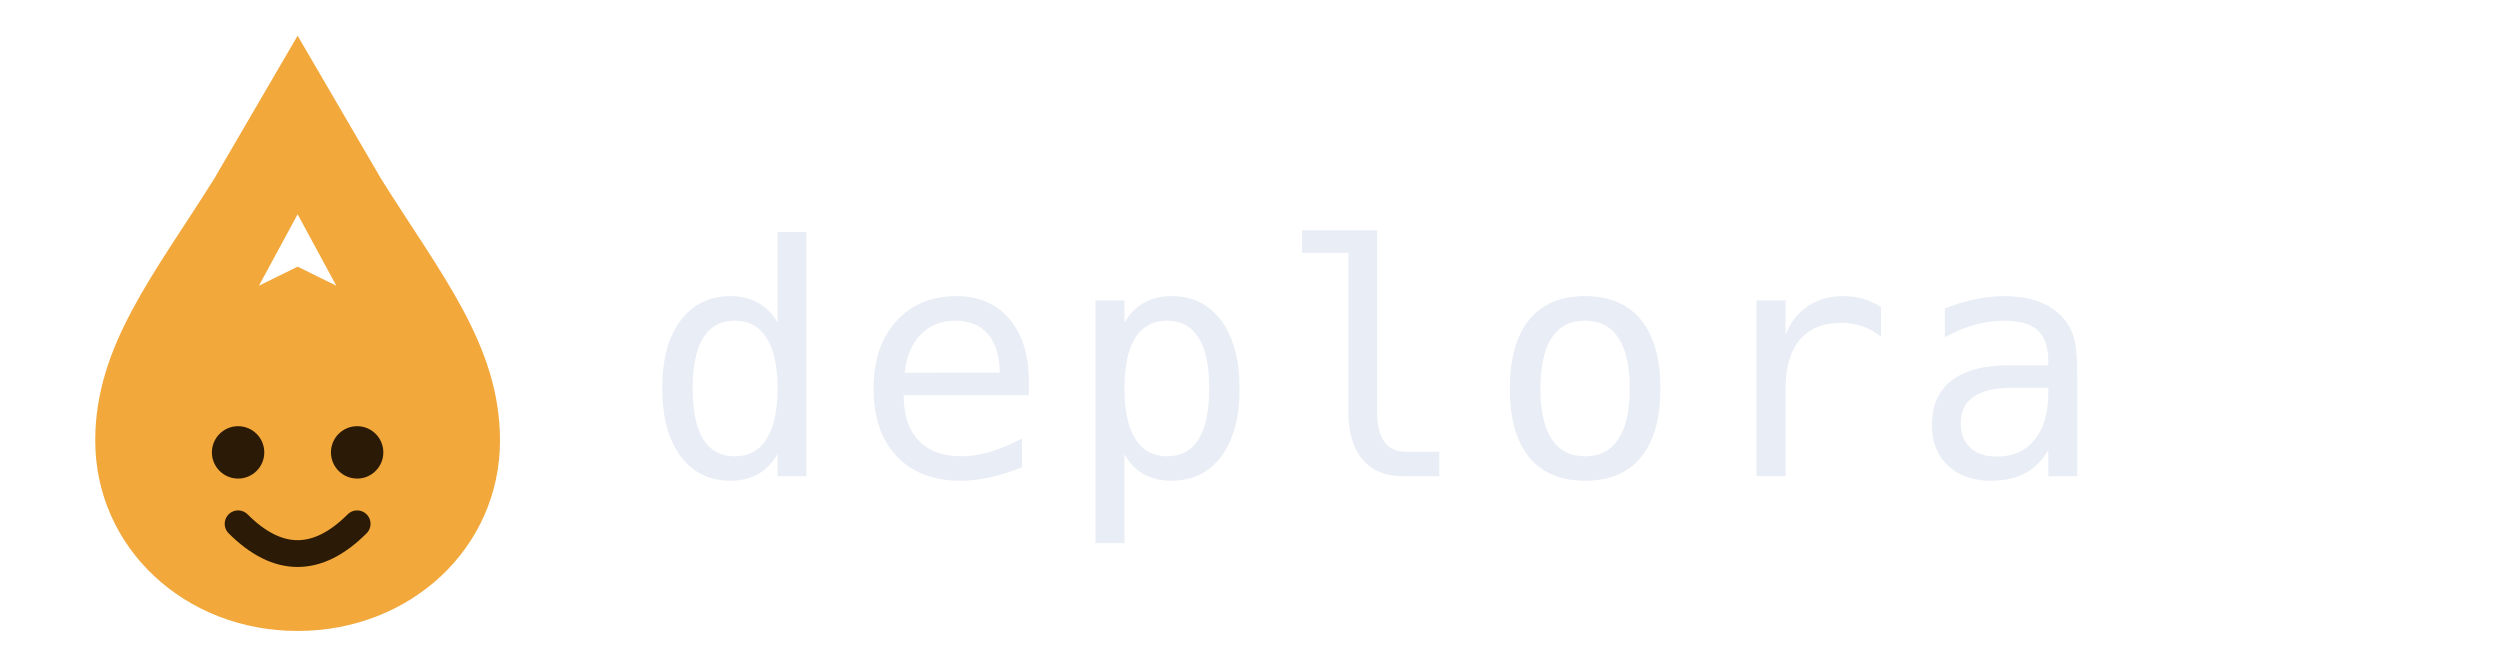
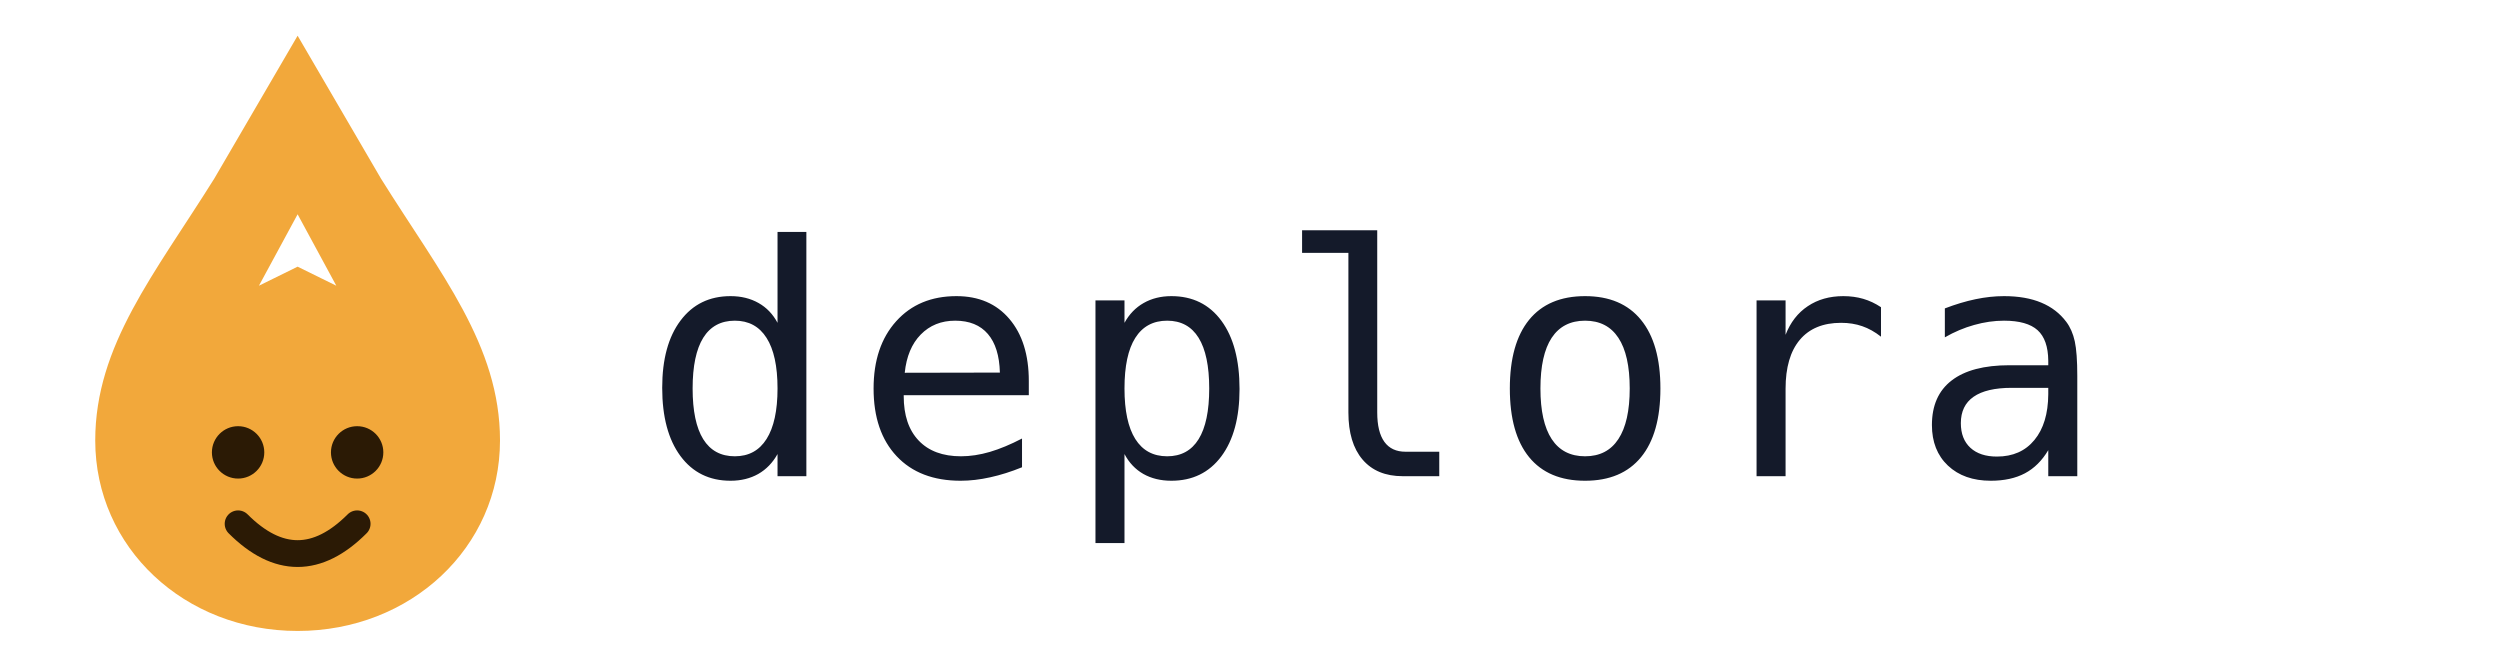
<svg xmlns="http://www.w3.org/2000/svg" viewBox="0 0 420 112" width="420" height="112">
+   <style>
+     .wm { fill: #141A2A; font-family: "JetBrains Mono", ui-monospace, Menlo, Consolas, monospace; font-size: 54px; font-weight: 500; letter-spacing: 3px; }
+     @media (prefers-color-scheme: dark) { .wm { fill: #E9EDF5; } }
+   </style>
  <path fill="#F2A83B" fill-rule="evenodd" d="M50 6 L64 30 C74 46 84 58 84 74 C84 92 69 106 50 106 C31 106 16 92 16 74 C16 58 26 46 36 30 Z M50 36 L43.5 48 L50 44.8 L56.5 48 Z" />
  <circle fill="#2B1A05" cx="40" cy="76" r="4.4" />
  <circle fill="#2B1A05" cx="60" cy="76" r="4.4" />
  <path stroke="#2B1A05" stroke-width="4.5" stroke-linecap="round" fill="none" d="M40 88 Q50 98 60 88" />
-   <text x="108" y="80" font-family="JetBrains Mono, ui-monospace, Menlo, monospace" font-size="54" font-weight="500" letter-spacing="3" fill="#E9EDF5">deplora</text>
+   <text class="wm" x="108" y="80">deplora</text>
</svg>
